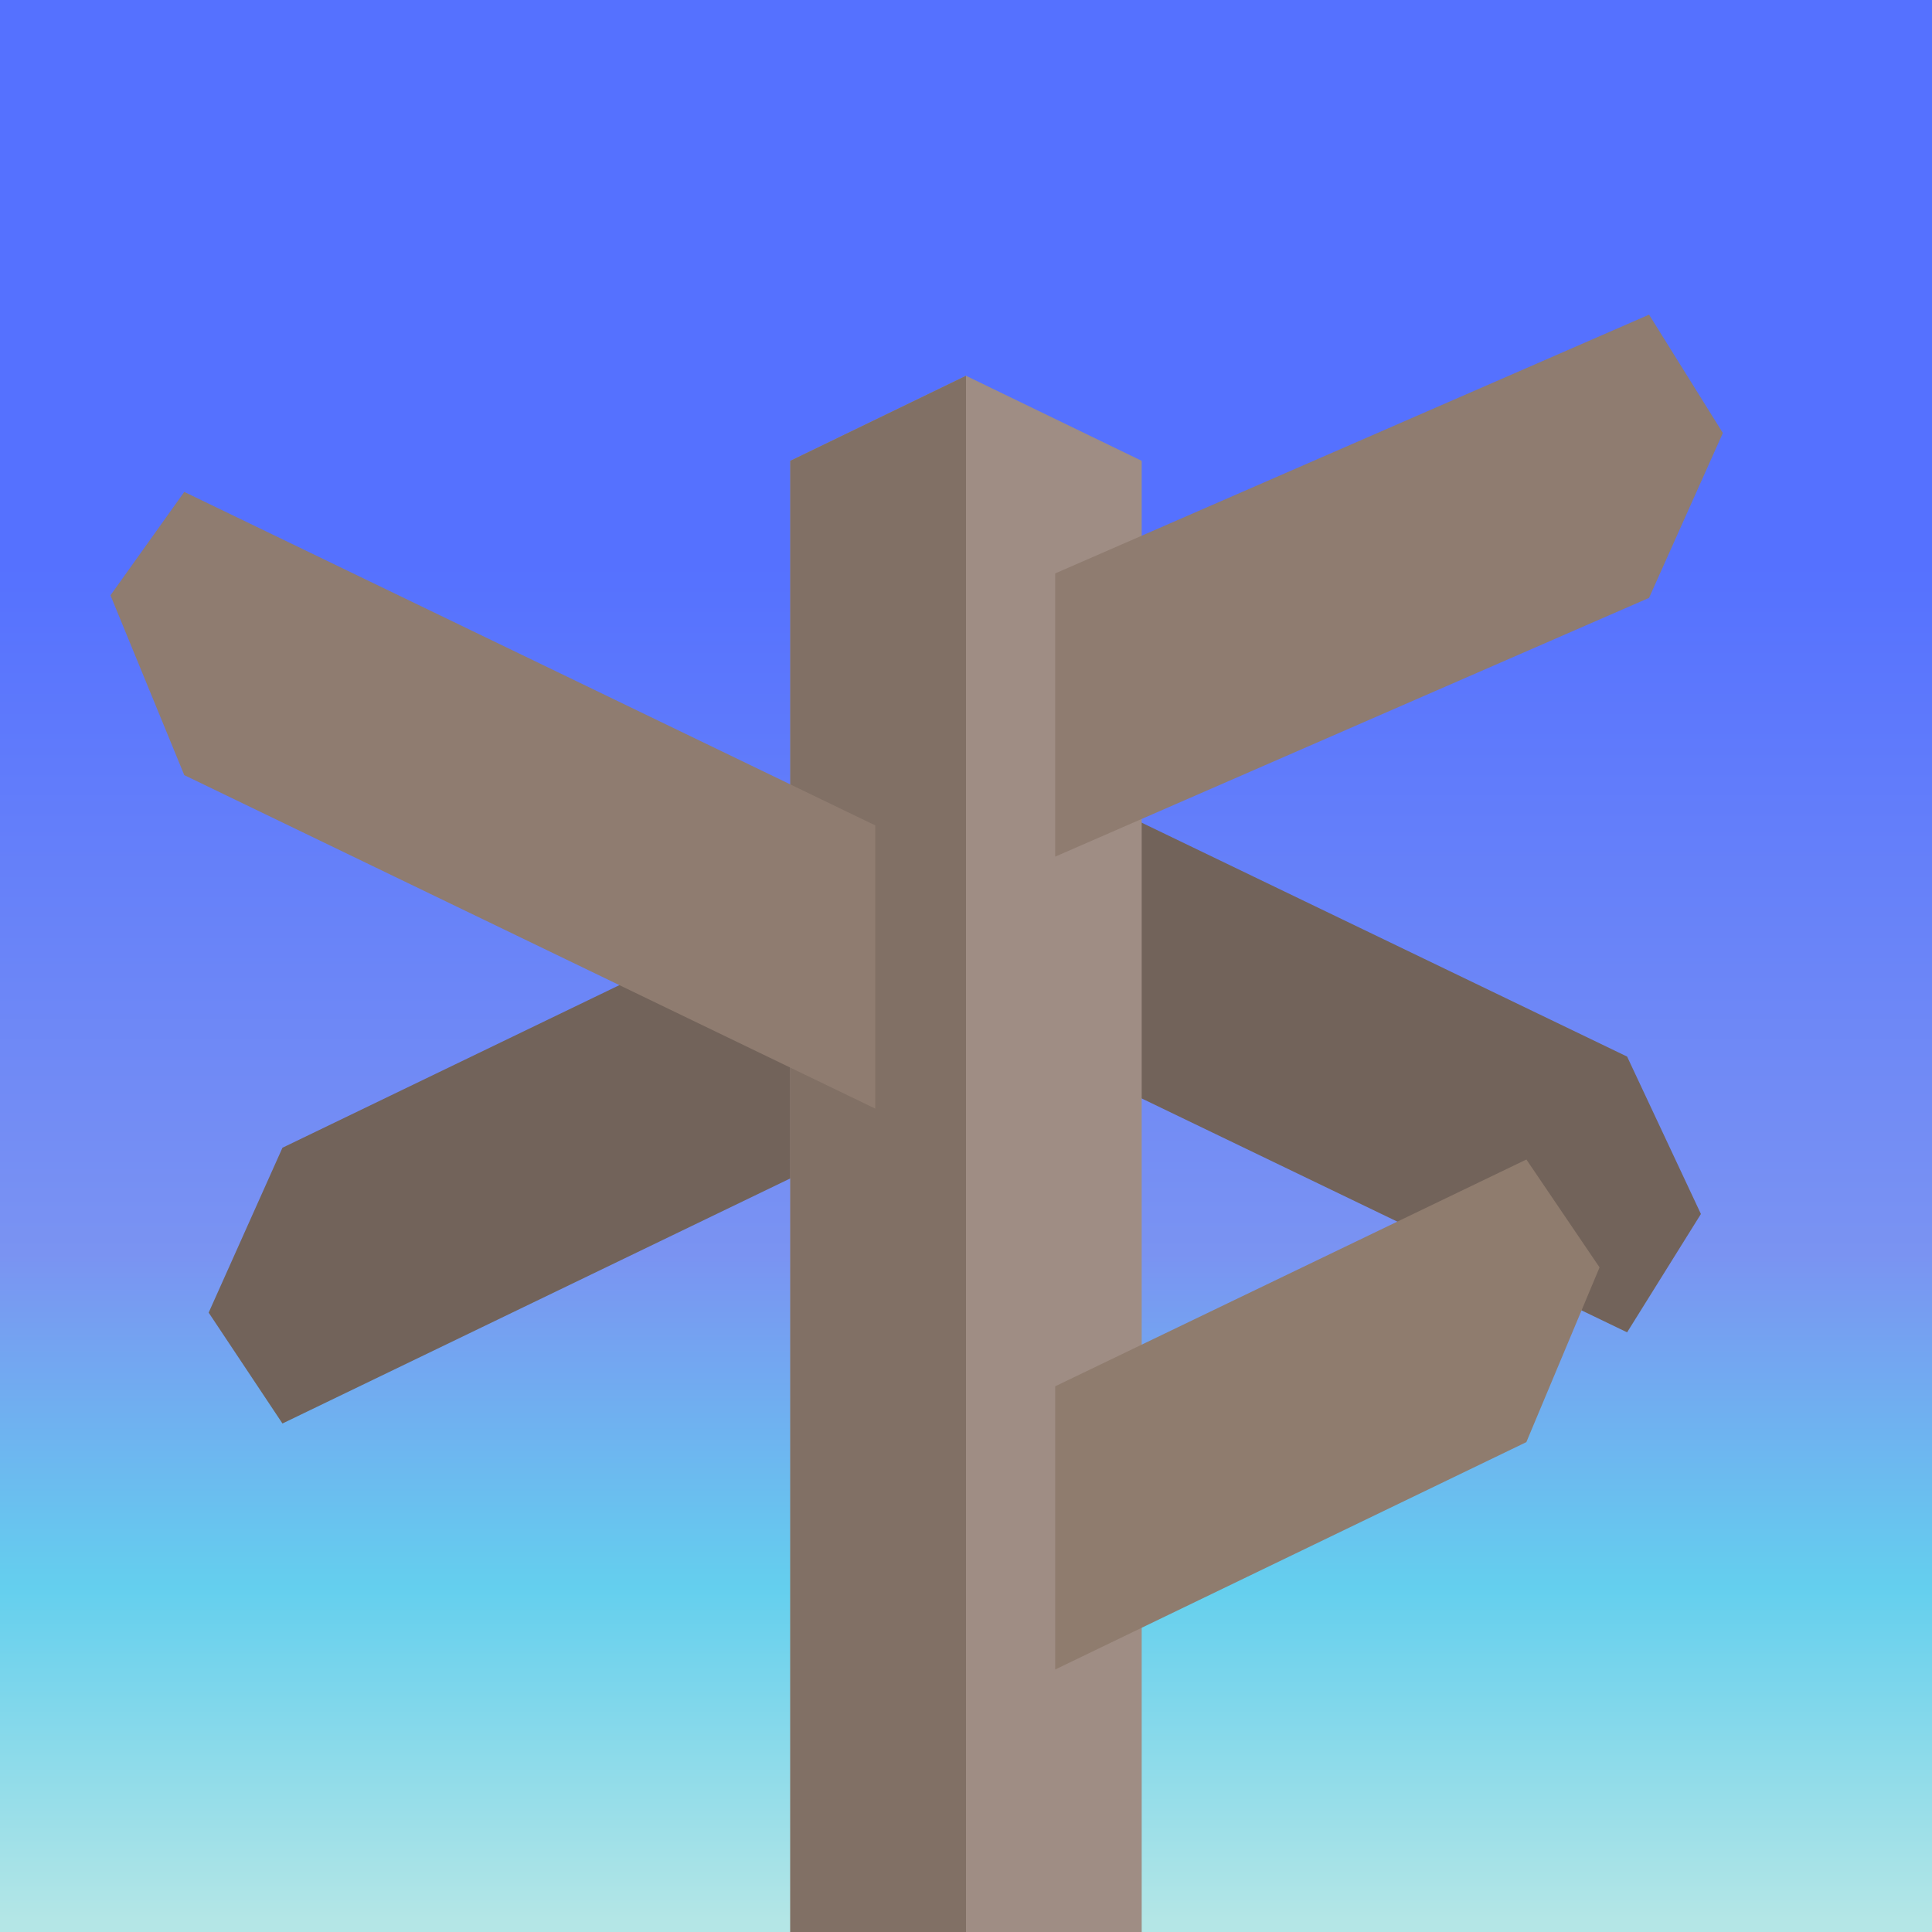
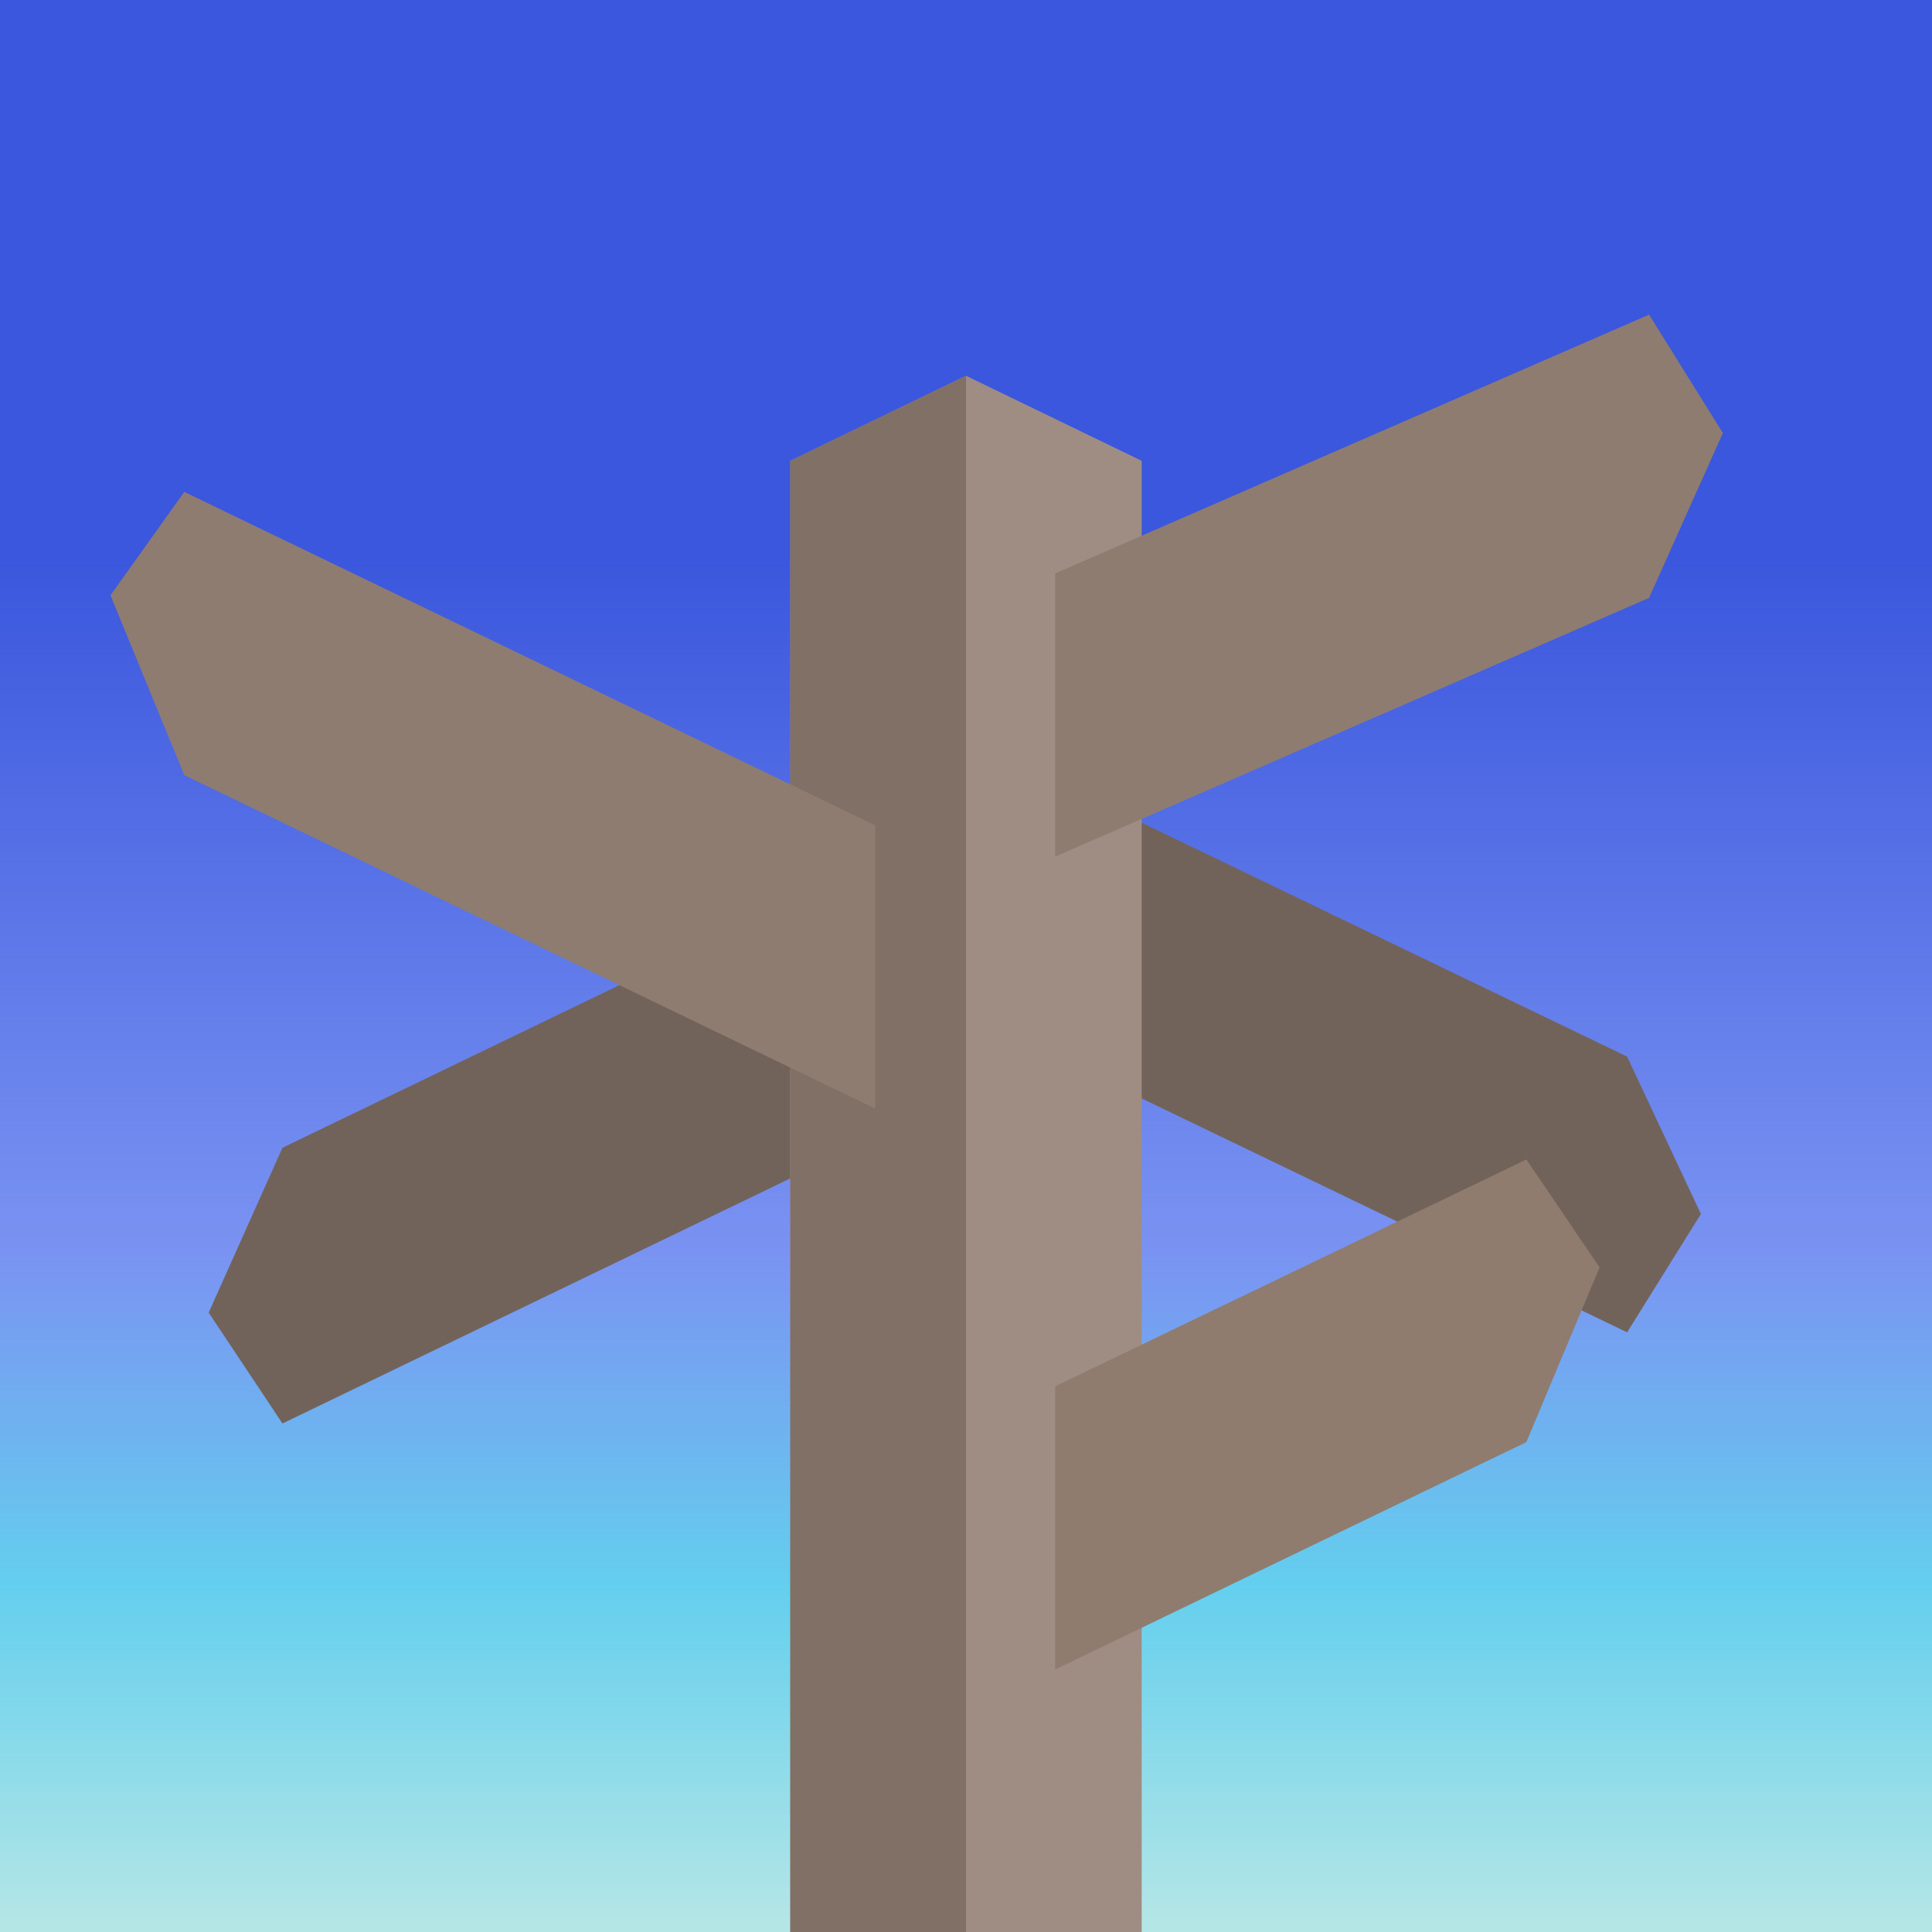
<svg xmlns="http://www.w3.org/2000/svg" xmlns:xlink="http://www.w3.org/1999/xlink" width="512" height="512" viewBox="0 0 135.467 135.467" version="1.1" id="svg5">
  <defs id="defs2">
    <linearGradient id="linearGradient10105">
      <stop style="stop-color:#b4e6e6;stop-opacity:1;" offset="0" id="stop15315" />
      <stop style="stop-color:#64cfee;stop-opacity:1;" offset="0.174" id="stop13861" />
      <stop style="stop-color:#7a93f2;stop-opacity:1;" offset="0.348" id="stop10111" />
-       <stop style="stop-color:#5571ff;stop-opacity:1;" offset="0.708" id="stop10115" />
+       <stop style="stop-color:#3b57dd;stop-opacity:1;" offset="0.708" id="stop10115" />
    </linearGradient>
    <linearGradient xlink:href="#linearGradient10105" id="linearGradient1716" x1="67.733" y1="134.805" x2="67.733" y2="0" gradientUnits="userSpaceOnUse" />
  </defs>
  <g id="layer1">
    <rect style="opacity:1;fill:url(#linearGradient1716);fill-opacity:1;fill-rule:nonzero;stroke-width:0.2;stroke-linecap:round;stroke-linejoin:round;stroke-opacity:0.202" id="rect1708" width="135.467" height="135.467" x="0" y="0" />
    <path style="fill:#72635a;fill-opacity:1;stroke:#ff0000;stroke-width:0;stroke-linecap:square;stroke-linejoin:round;-inkscape-stroke:none;stop-color:#000000" d="m 67.733,51.75 46.356,22.335 5.175,11.037 -5.175,8.298 L 67.733,71.085 Z" id="path2551" />
    <path style="fill:#72635a;fill-opacity:1;stroke:#ff0000;stroke-width:0;stroke-linecap:square;stroke-linejoin:round;-inkscape-stroke:none;stop-color:#000000" d="m 68.257,57.094 -48.452,23.383 -5.174,11.561 5.174,7.774 48.452,-23.383 z" id="path2551-53" />
    <path id="path299-8" style="fill:#9f8d84;fill-opacity:1;stroke:#ff0000;stroke-width:0;stroke-linecap:square;stroke-linejoin:round;-inkscape-stroke:none;stop-color:#000000" d="M 67.733,26.348 55.413,32.312 V 135.466 l 24.64,8.9e-4 V 32.312 Z" />
    <path id="path299-8-5" style="fill:#817065;fill-opacity:1;stroke:#ff0000;stroke-width:0;stroke-linecap:square;stroke-linejoin:round;-inkscape-stroke:none;stop-color:#000000" d="M 67.733,26.348 55.413,32.312 V 135.468 l 12.32,-0.002 c 0,0 3e-6,-109.118 0,-109.118 z" />
    <path style="fill:#8f7c70;fill-opacity:1;stroke:#ff0000;stroke-width:0;stroke-linecap:square;stroke-linejoin:round;-inkscape-stroke:none;stop-color:#000000" d="m 73.988,60.065 41.64,-18.143 5.175,-11.561 -5.175,-8.298 -41.64,18.143 z" id="path2551-5" />
    <path style="fill:#8f7c6e;fill-opacity:1;stroke:#ff0000;stroke-width:0;stroke-linecap:square;stroke-linejoin:round;-inkscape-stroke:none;stop-color:#000000" d="m 73.988,117.062 33.036,-15.944 5.133,-12.251 -5.13,-7.565 -33.039,15.901 z" id="path2551-5-0" />
    <path style="fill:#8f7c70;fill-opacity:1;stroke:#ff0000;stroke-width:0;stroke-linecap:square;stroke-linejoin:round;-inkscape-stroke:none;stop-color:#000000" d="M 61.372,77.734 12.921,54.35 7.746,41.742 12.921,34.492 61.372,57.875 Z" id="path2551-5-8" />
  </g>
</svg>
